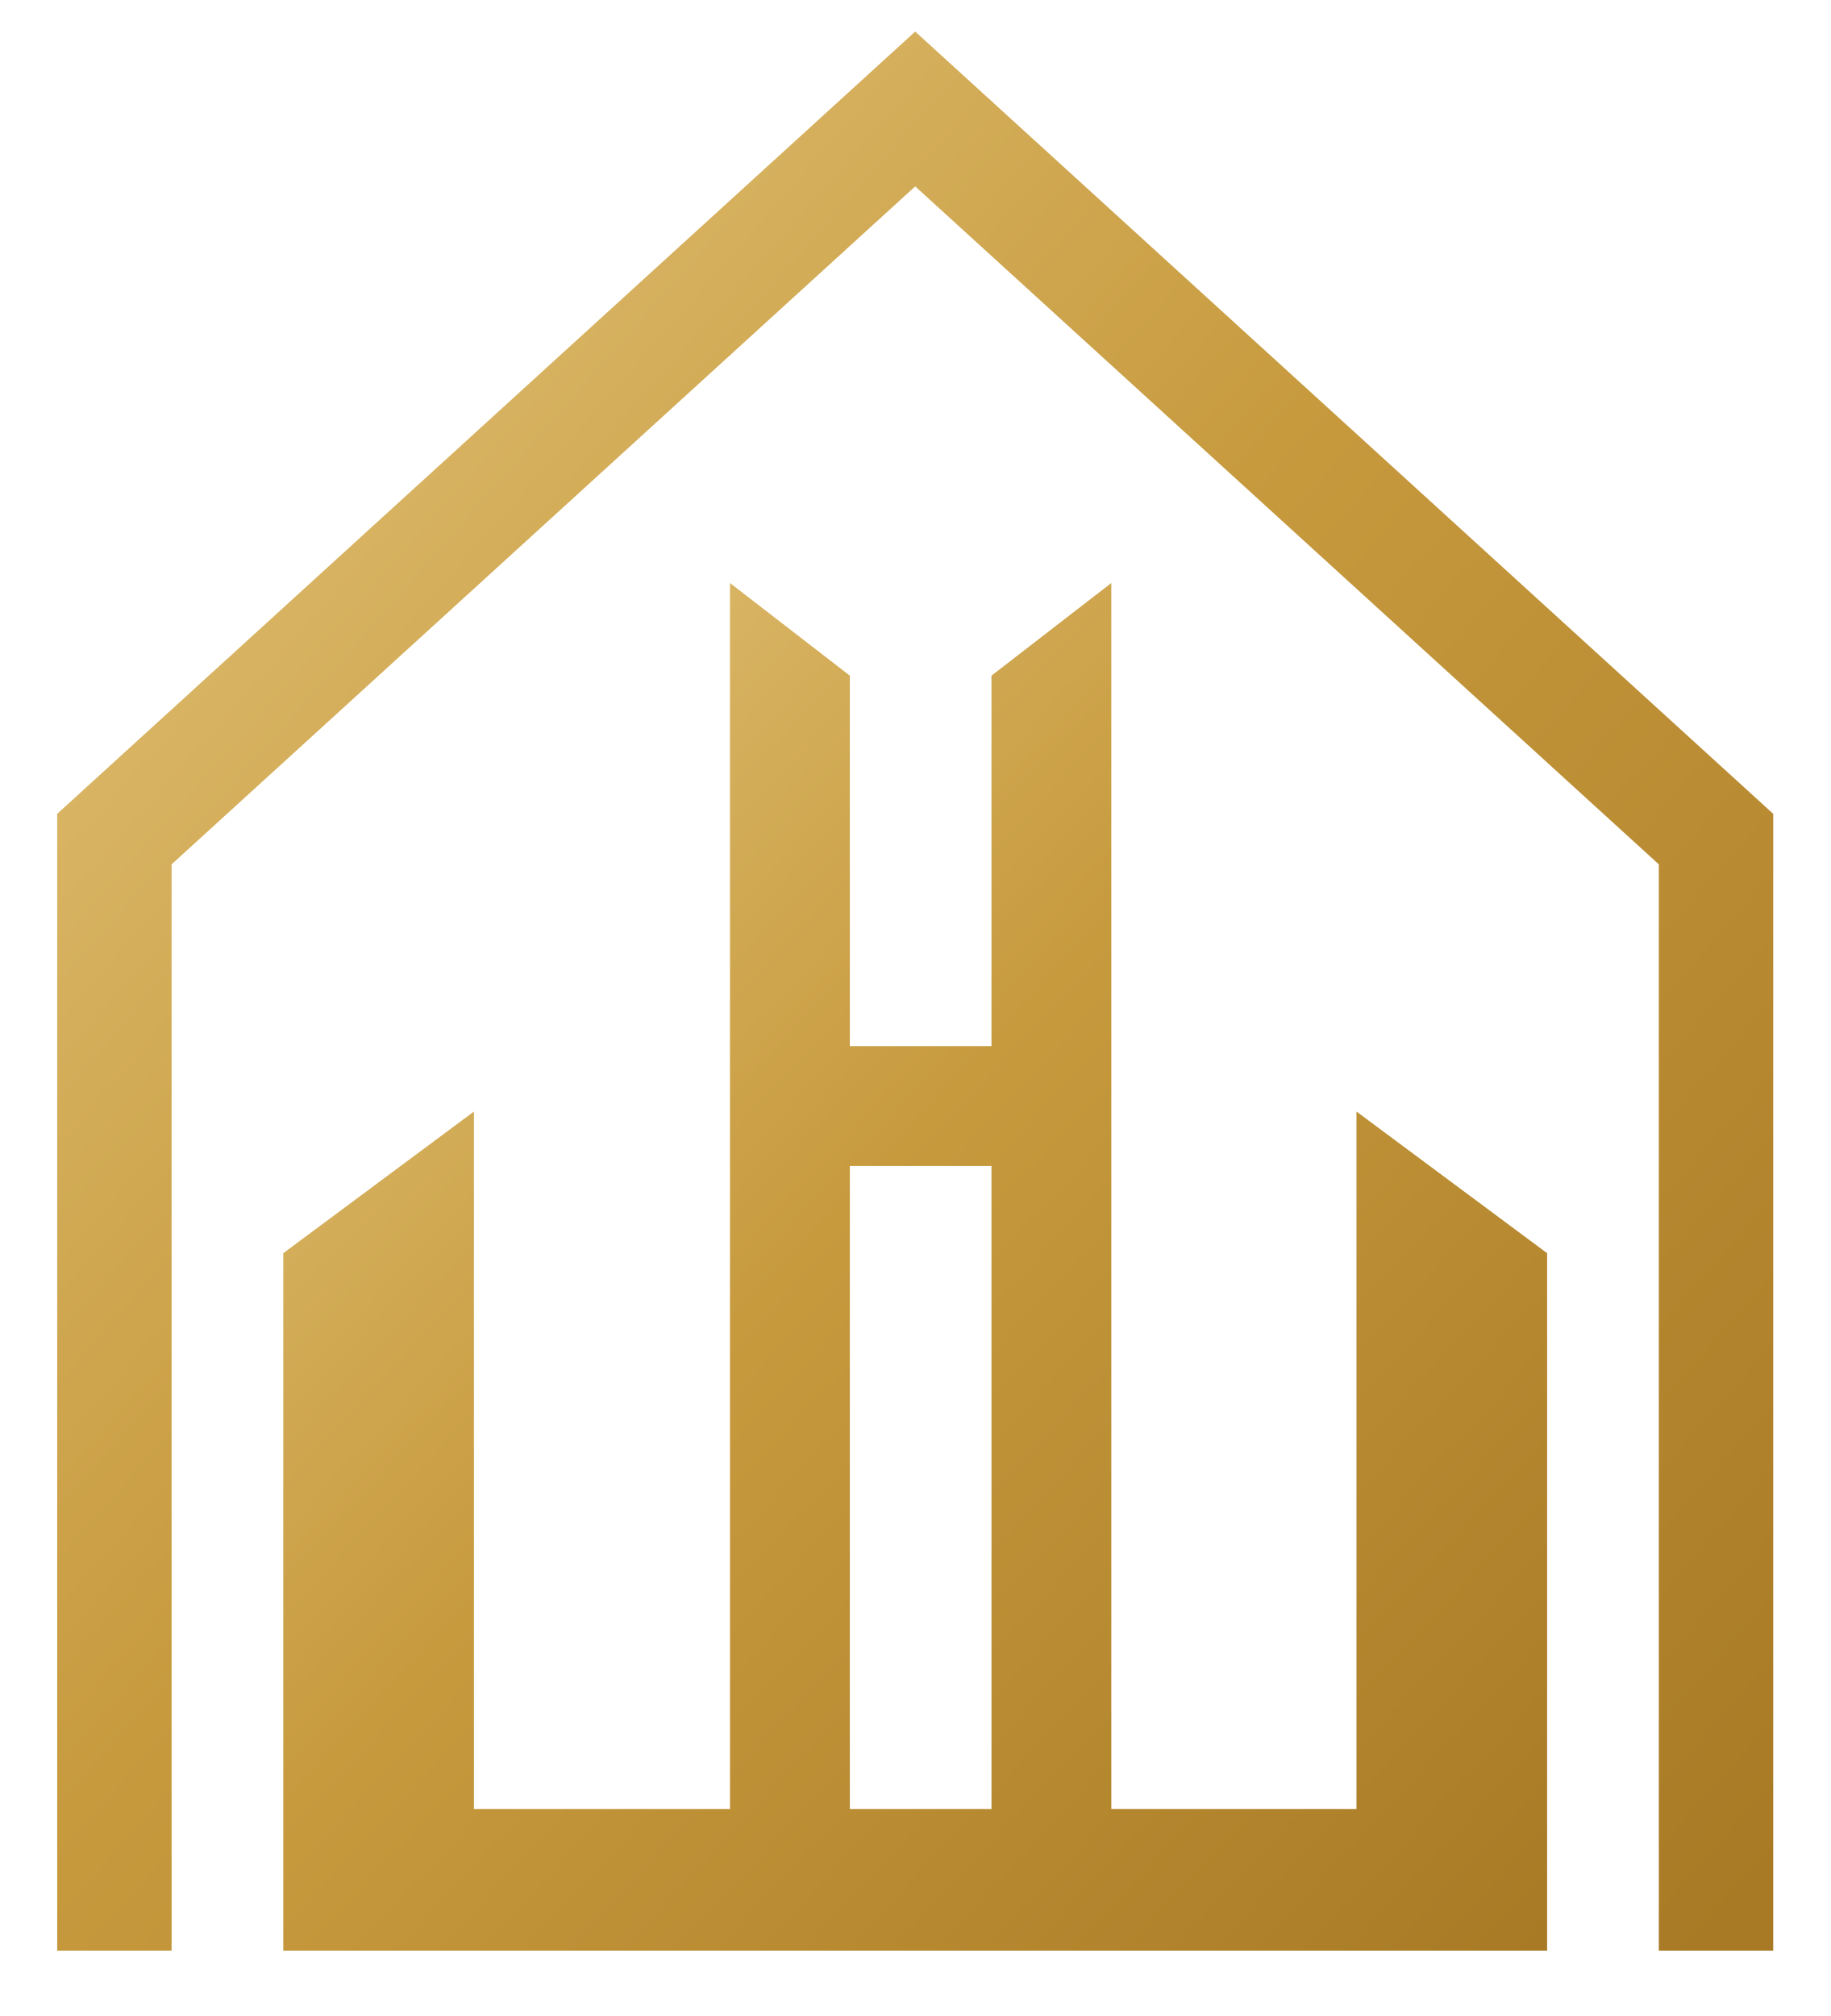
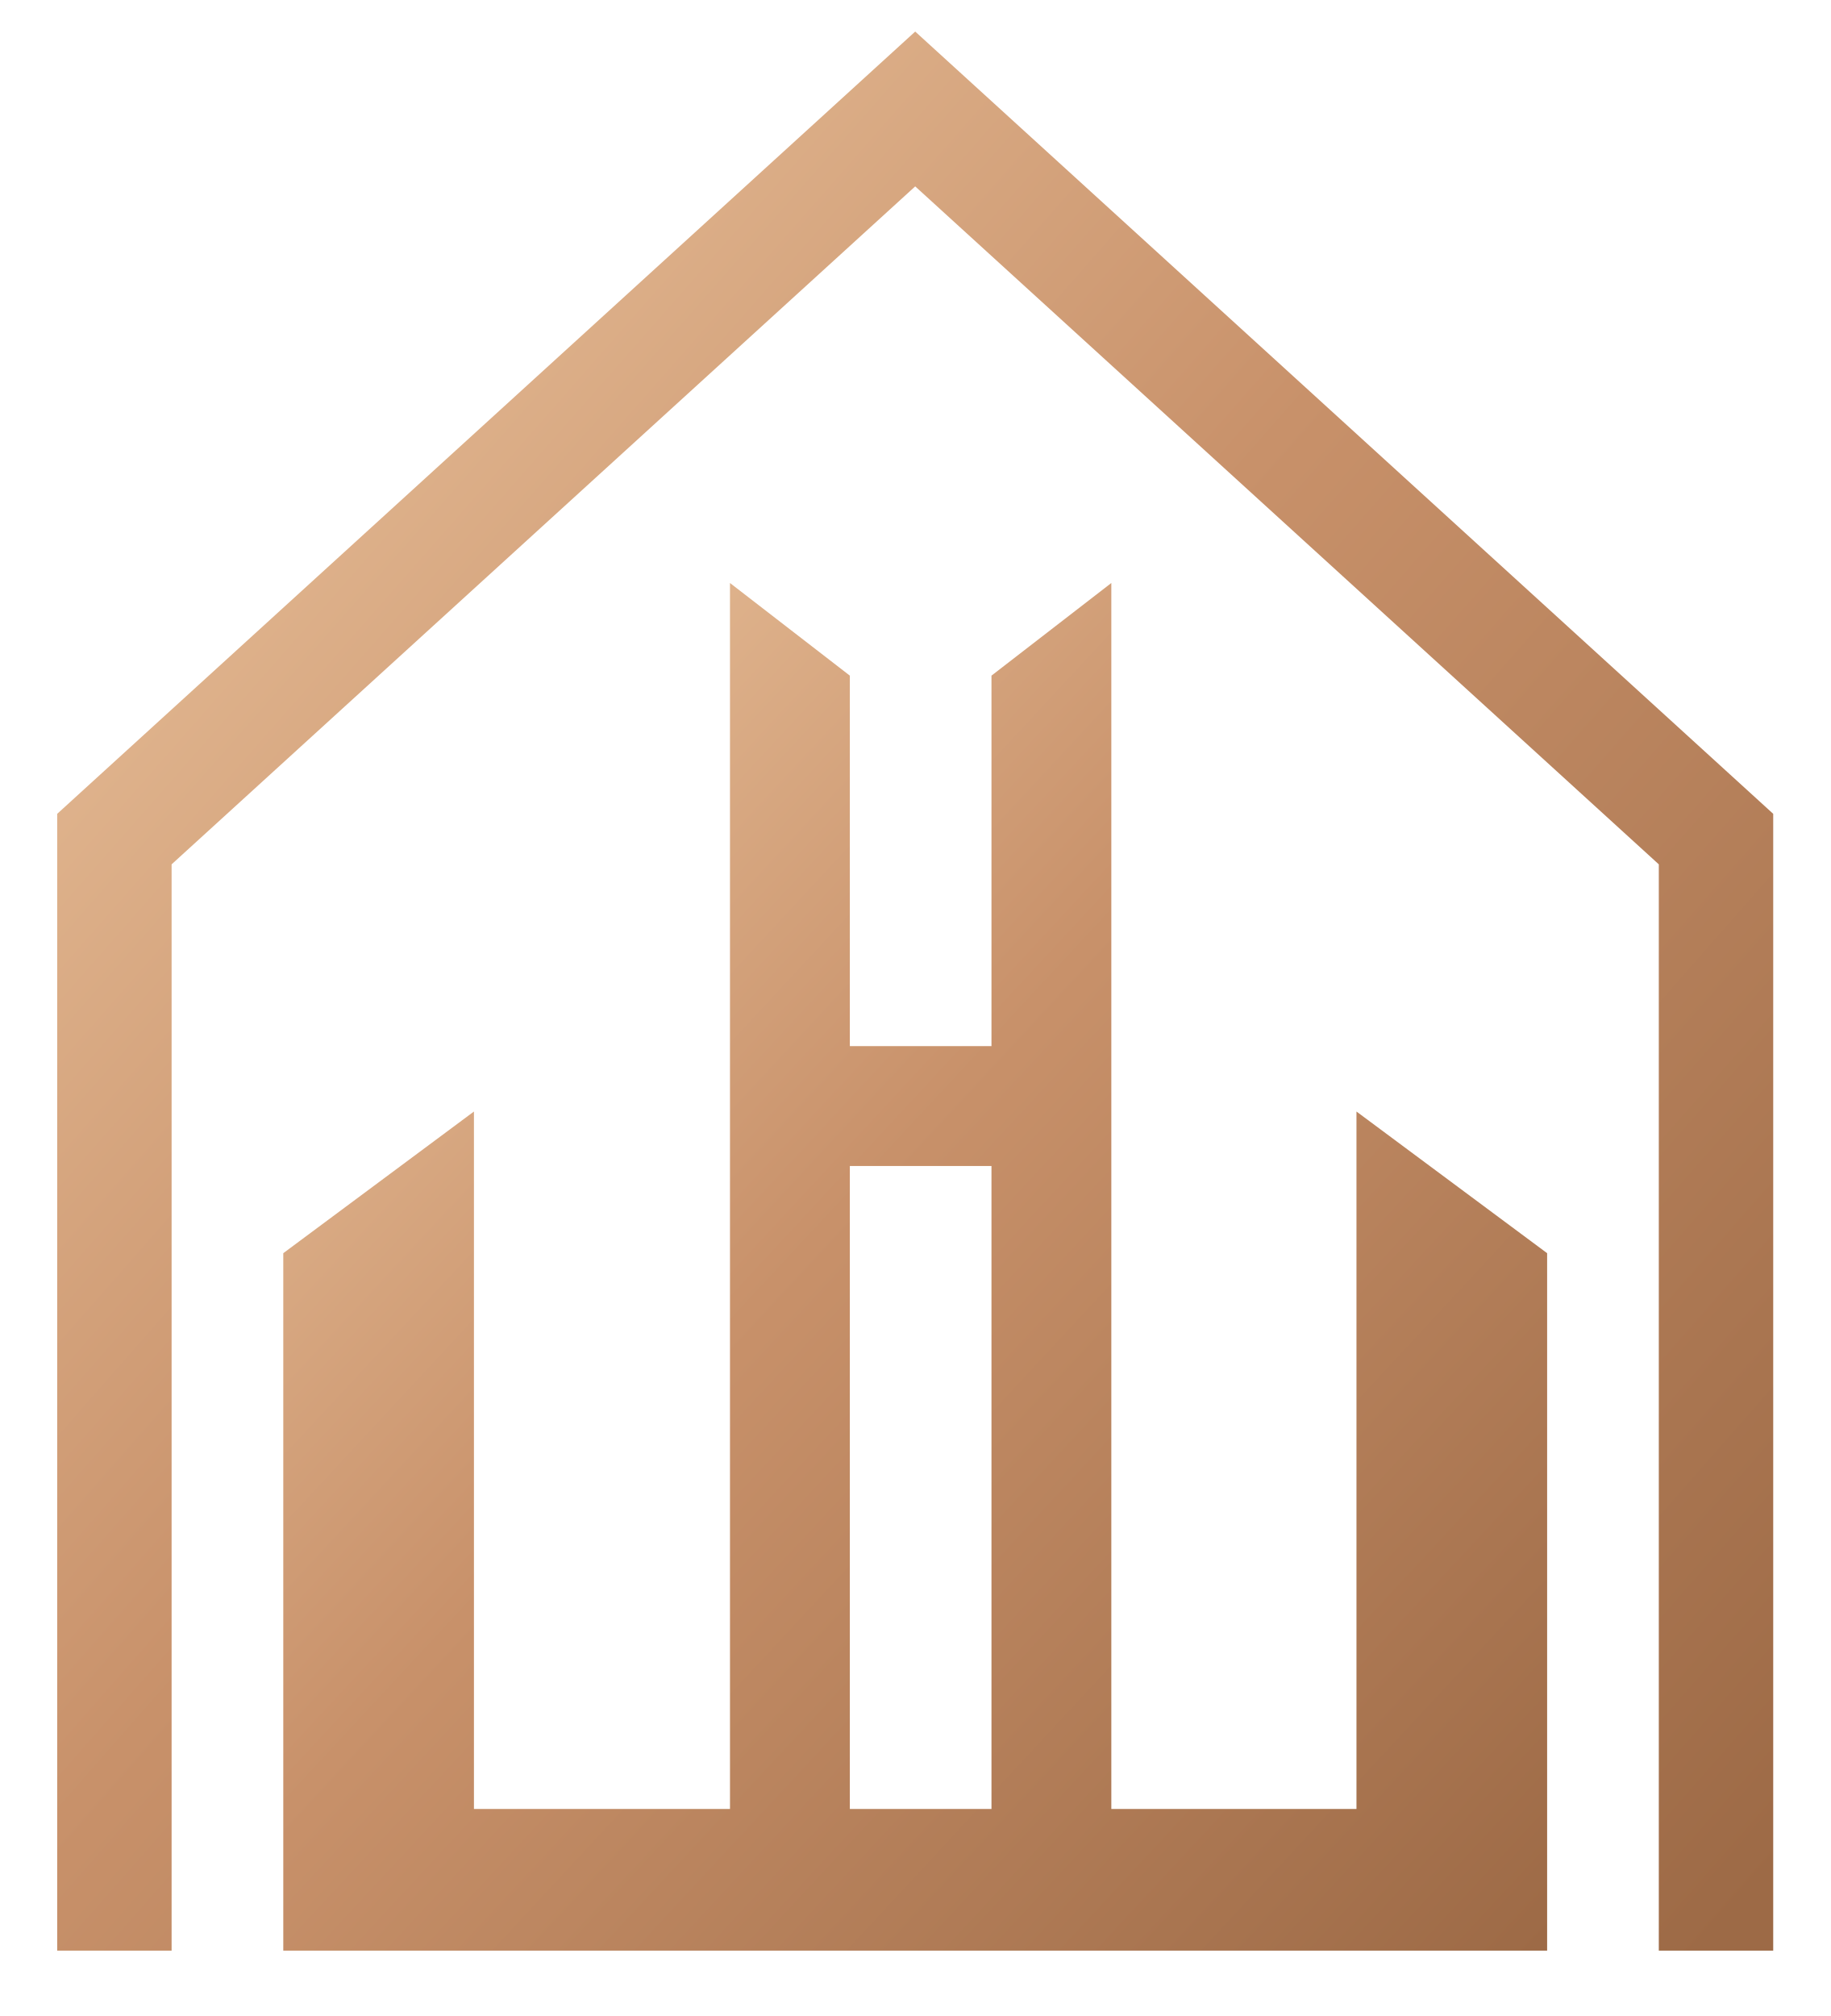
- <svg xmlns="http://www.w3.org/2000/svg" viewBox="296 108 336 370" role="img" aria-label="Гардарика">
+ <svg xmlns="http://www.w3.org/2000/svg" viewBox="296 108 336 370" role="img" aria-label="Vozdvizhen">
  <defs>
    <linearGradient id="g" x1="0" y1="0" x2="1" y2="1">
-       <stop offset="0" stop-color="#e3c47a" />
-       <stop offset=".45" stop-color="#c79a3e" />
-       <stop offset="1" stop-color="#a87a25" />
+       <stop offset="0" stop-color="#ecc6a0" />
+       <stop offset=".45" stop-color="#c8916a" />
+       <stop offset="1" stop-color="#9d6a46" />
    </linearGradient>
  </defs>
  <path d="M317 466V262L464 128l147 134v204" fill="none" stroke="url(#g)" stroke-width="21" stroke-linejoin="miter" />
  <path fill="url(#g)" fill-rule="evenodd" d="M348 466V338l35-26v128h47V215l22 17v68h26v-68l22-17v225h45V312l35 26v128z M452 322h26v118h-26z" />
</svg>
